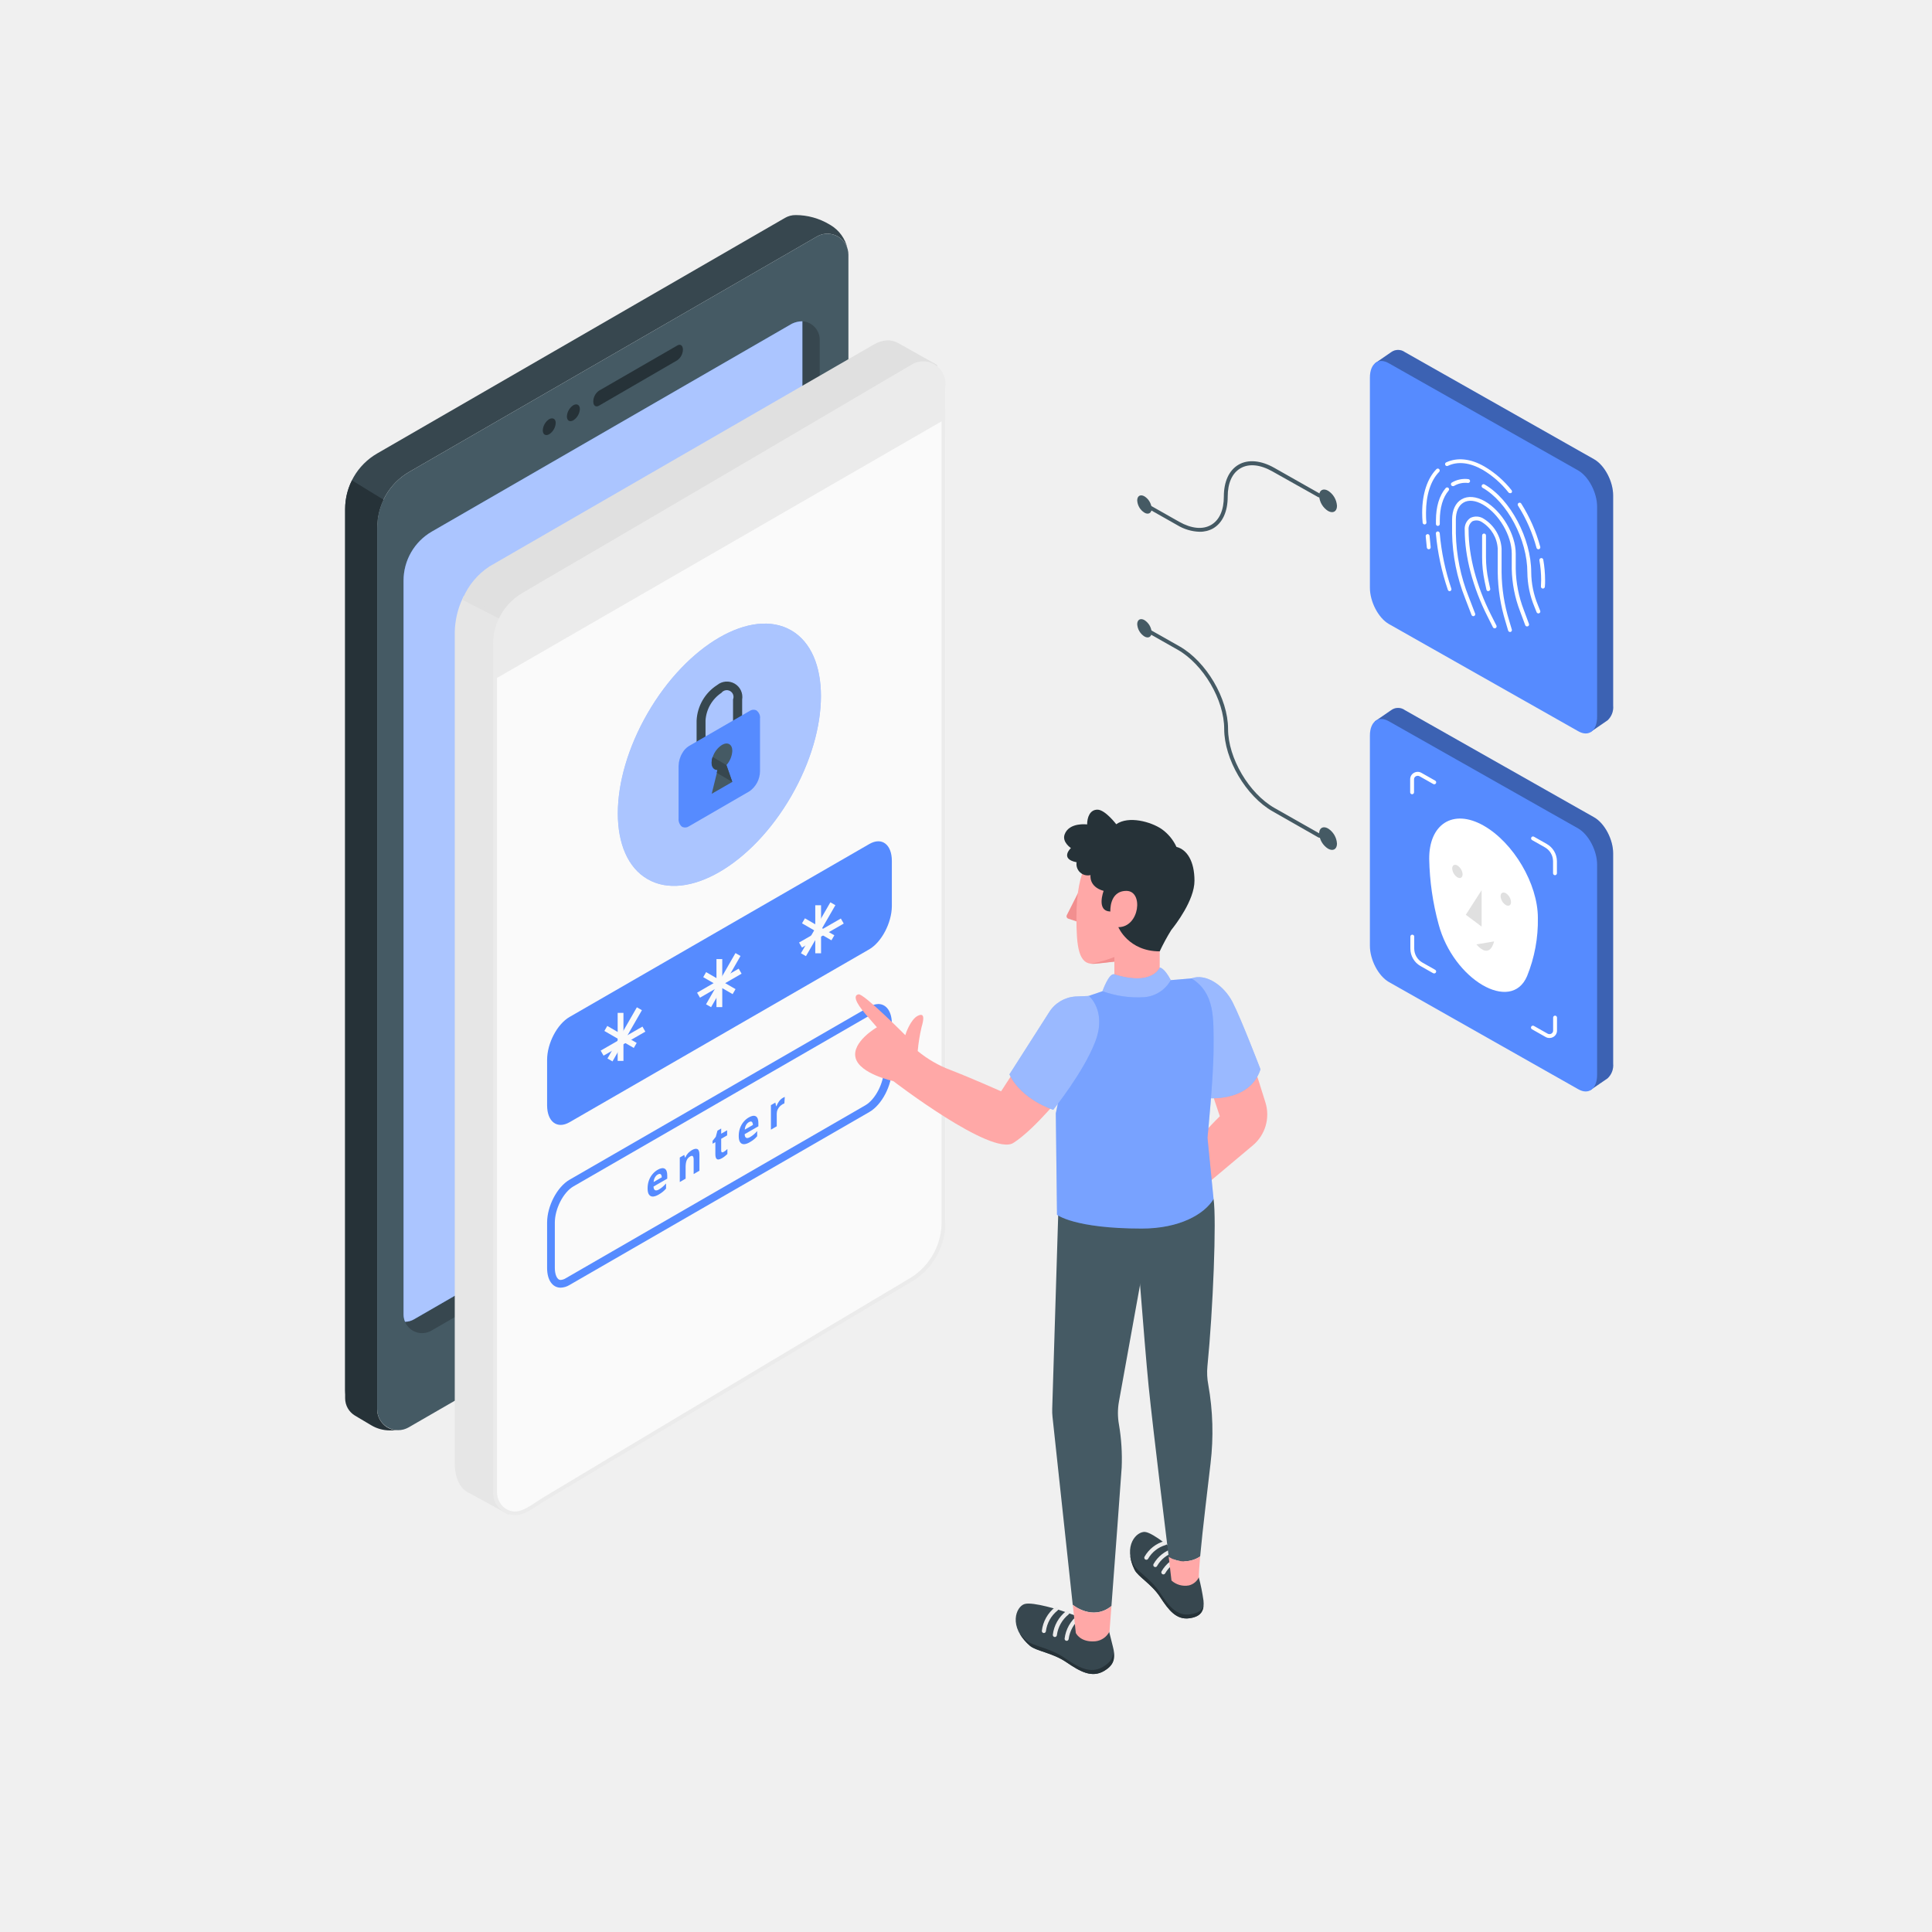
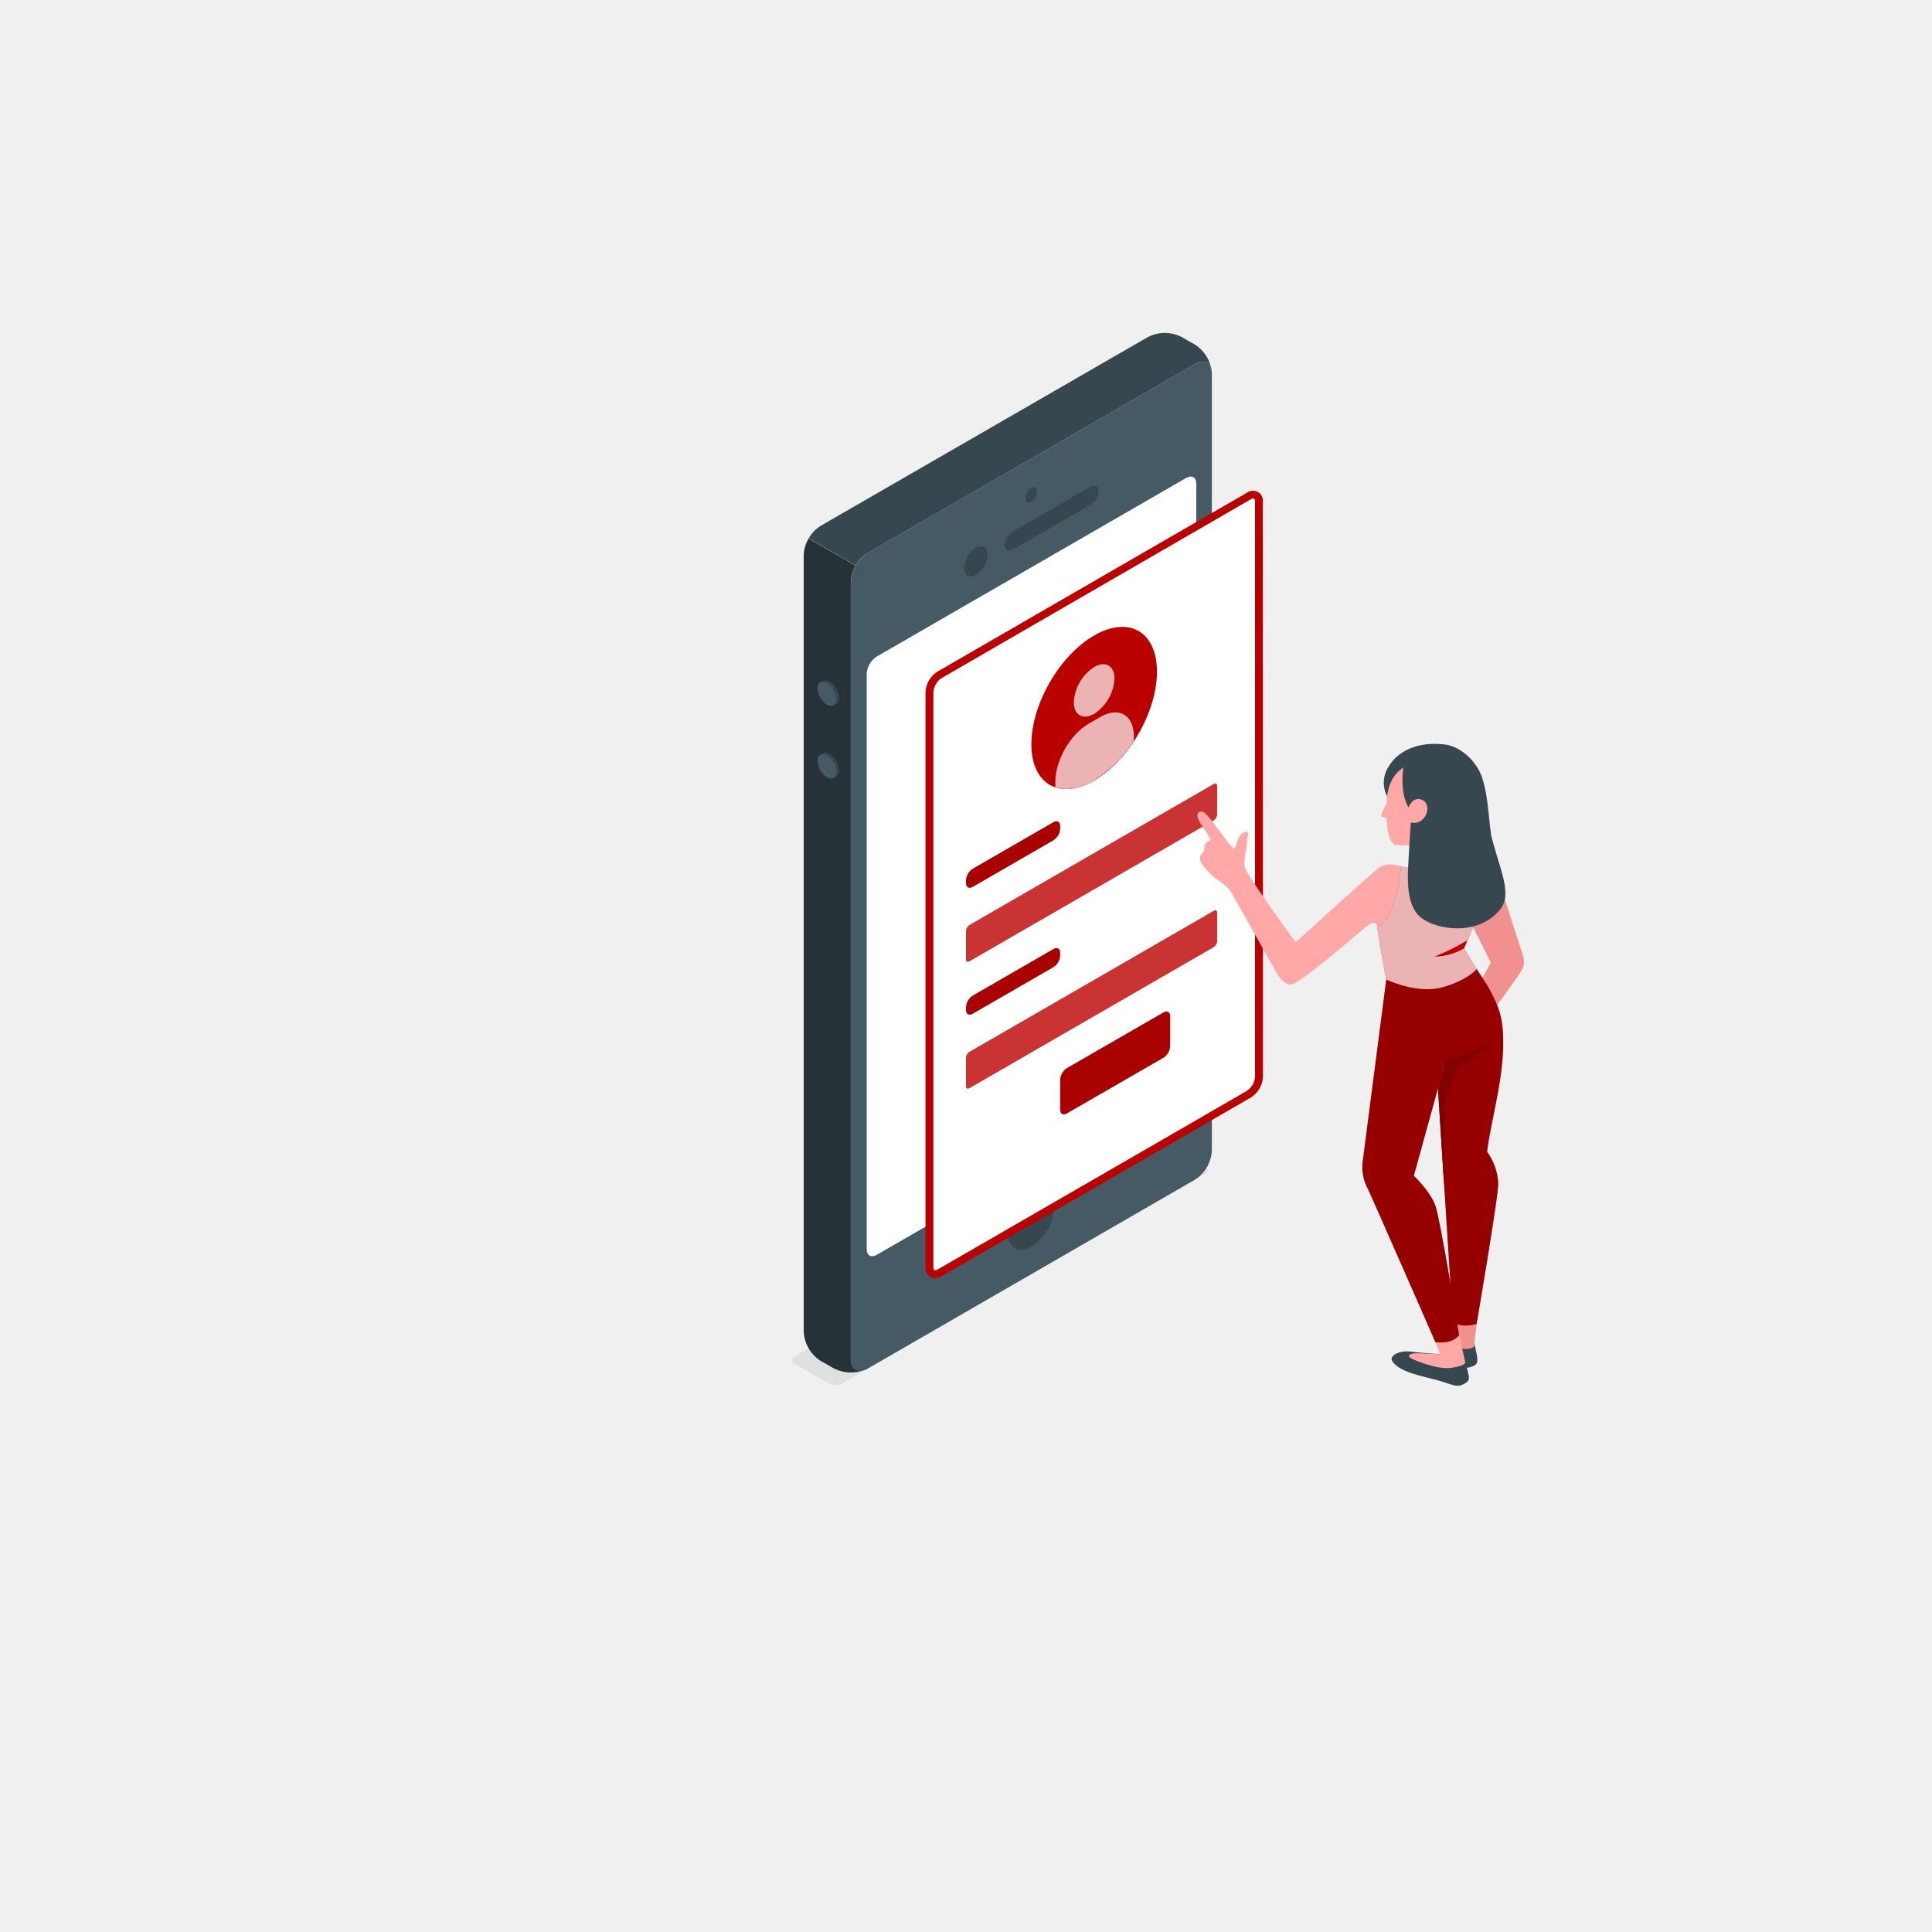
<svg xmlns="http://www.w3.org/2000/svg" viewBox="0 0 500 500">
-   <g id="freepik--Device--inject-217">
-     <path d="M97.61,136.5a16.61,16.61,0,0,1,8.29-14.37L211.42,61.21a5.44,5.44,0,0,1,7.9,3.06,9.47,9.47,0,0,0-4.34-6l-.38-.22a17,17,0,0,0-8.68-2.39h0a5.4,5.4,0,0,0-2.78.74L97.62,117.35a16.58,16.58,0,0,0-8.3,14.37V359.91a5.44,5.44,0,0,0,8.15,4.71l.14-.08Z" style="fill:#37474f" />
-     <path d="M211.28,308.48,105.76,369.4a5.43,5.43,0,0,1-8.15-4.7V136.5a16.61,16.61,0,0,1,8.29-14.37L211.42,61.21a5.44,5.44,0,0,1,8.15,4.71V294.11A16.59,16.59,0,0,1,211.28,308.48Z" style="fill:#455a64" />
-     <path d="M97.61,364.7V136.5a16.57,16.57,0,0,1,1.64-7.18l-8.16-5a16.61,16.61,0,0,0-1.77,7.45v230.1a5.23,5.23,0,0,0,2.55,4.49l4.21,2.5a9.4,9.4,0,0,0,4.82,1.33H103A5.44,5.44,0,0,1,97.61,364.7Z" style="fill:#263238" />
-     <path d="M207.65,83.15V275a14.67,14.67,0,0,1-7.33,12.69l-93.18,53.79a4.74,4.74,0,0,1-2.31.64,4.8,4.8,0,0,0,6.81,2.25l93.18-53.8a14.65,14.65,0,0,0,7.32-12.69V87.93A4.78,4.78,0,0,0,207.65,83.15Z" style="fill:#37474f" />
-     <path d="M104.83,342.07a4.74,4.74,0,0,0,2.31-.64l93.18-53.79A14.67,14.67,0,0,0,207.65,275V83.15a6.33,6.33,0,0,0-2.7.63l-93.18,53.79a14.65,14.65,0,0,0-7.33,12.69v189.9a4.87,4.87,0,0,0,.4,1.94Z" style="fill:#568BFF" />
-     <g style="opacity:0.5">
-       <path d="M104.83,342.07a4.74,4.74,0,0,0,2.31-.64l93.18-53.79A14.67,14.67,0,0,0,207.65,275V83.15a6.33,6.33,0,0,0-2.7.63l-93.18,53.79a14.65,14.65,0,0,0-7.33,12.69v189.9a4.87,4.87,0,0,0,.4,1.94Z" style="fill:#fff" />
-     </g>
-     <path d="M143.82,109.46a3.73,3.73,0,0,1-1.67,2.91c-.93.53-1.68.1-1.68-1a3.72,3.72,0,0,1,1.68-2.91C143.07,108,143.82,108.39,143.82,109.46Z" style="fill:#263238" />
-     <path d="M150.07,105.86a3.74,3.74,0,0,1-1.68,2.91c-.93.53-1.68.1-1.68-1a3.72,3.72,0,0,1,1.68-2.91C149.31,104.36,150.07,104.79,150.07,105.86Z" style="fill:#263238" />
-     <path d="M175.26,93.25,155,105c-.81.46-1.46,0-1.46-1.1h0a3.48,3.48,0,0,1,1.46-2.78l20.29-11.71c.8-.47,1.45,0,1.45,1.09h0A3.49,3.49,0,0,1,175.26,93.25Z" style="fill:#263238" />
-     <path d="M171.83,315.68h0c1.21,0,2,1.29,2,3.28,0,3.12-1.95,6.89-4.27,8.23l-9.71,5.61a3,3,0,0,1-1.44.45c-1.21,0-2-1.29-2-3.28,0-3.13,2-6.9,4.27-8.23l9.71-5.61a3,3,0,0,1,1.45-.45m0-.83a3.68,3.68,0,0,0-1.86.57l-9.71,5.6c-2.59,1.49-4.69,5.5-4.69,9,0,2.57,1.17,4.11,2.83,4.11a3.68,3.68,0,0,0,1.86-.57l9.71-5.6c2.58-1.49,4.68-5.5,4.68-9,0-2.57-1.16-4.11-2.82-4.11Z" style="fill:#263238" />
+   <g id="freepik--Device--inject-15">
+     <path d="M217.88,358.05l94-54.28a1.06,1.06,0,0,0,0-2l-8.69-5a3.86,3.86,0,0,0-3.47,0L205.69,351a1.06,1.06,0,0,0,0,2l8.72,5A3.86,3.86,0,0,0,217.88,358.05Z" style="fill:#e0e0e0" />
+     <path d="M309.3,94.2l-84.76,48.94a9.58,9.58,0,0,0-4.33,7.5V351.71c0,2.76,1.94,3.88,4.33,2.5l84.76-48.94a9.55,9.55,0,0,0,4.33-7.5V96.7C313.63,93.94,311.7,92.82,309.3,94.2Z" style="fill:#455a64" />
+     <path d="M224.54,143.14,309.3,94.2c2.14-1.24,3.91-.47,4.27,1.68a9.68,9.68,0,0,0-4.27-6.68l-3.52-2a9.57,9.57,0,0,0-8.66,0L212.35,136.1a8.91,8.91,0,0,0-3.06,3.23l12.19,7A8.75,8.75,0,0,1,224.54,143.14Z" style="fill:#37474f" />
+     <path d="M208,344.67a9.58,9.58,0,0,0,4.33,7.5l3.53,2a9.7,9.7,0,0,0,7.92.34c-2,.78-3.59-.37-3.59-2.84V150.64a8.8,8.8,0,0,1,1.27-4.27l-12.19-7A8.91,8.91,0,0,0,208,143.6Z" style="fill:#263238" />
+     <path d="M226.87,169.93,307,123.68c1.44-.82,2.6-.15,2.6,1.5V274a5.73,5.73,0,0,1-2.6,4.5l-80.1,46.25c-1.44.83-2.6.16-2.6-1.5V174.43A5.74,5.74,0,0,1,226.87,169.93Z" style="fill:#fff" />
+     <path d="M266.92,126.29a3.38,3.38,0,0,0-1.52,2.64c0,1,.68,1.37,1.52.88a3.35,3.35,0,0,0,1.52-2.64C268.44,126.2,267.76,125.81,266.92,126.29Z" style="fill:#37474f" />
+     <path d="M266.92,308.74a13.3,13.3,0,0,0-6,10.42c0,3.83,2.69,5.39,6,3.47a13.31,13.31,0,0,0,6-10.42C272.94,308.38,270.24,306.82,266.92,308.74Z" style="fill:#37474f" />
+     <path d="M252.53,141.77a6.73,6.73,0,0,0-3,5.28c0,1.94,1.36,2.73,3,1.76a6.73,6.73,0,0,0,3.05-5.28C255.58,141.59,254.22,140.8,252.53,141.77Z" style="fill:#37474f" />
+     <path d="M260,141.11c0,1.3,1,1.79,2.17,1.1l20-11.57a4.64,4.64,0,0,0,2.17-3.6c0-1.29-1-1.78-2.17-1.09l-20,11.57A4.64,4.64,0,0,0,260,141.11Z" style="fill:#37474f" />
+     <path d="M214.76,176.37a5.39,5.39,0,0,1,2.44,4.22c0,1.56-1.09,2.19-2.44,1.41a5.4,5.4,0,0,1-2.43-4.22C212.33,176.23,213.42,175.6,214.76,176.37Z" style="fill:#37474f" />
+     <path d="M214.76,195.15a5.39,5.39,0,0,1,2.44,4.22c0,1.55-1.09,2.18-2.44,1.41a5.4,5.4,0,0,1-2.43-4.22C212.33,195,213.42,194.37,214.76,195.15Z" style="fill:#37474f" />
+     <path d="M214,176.75a5.39,5.39,0,0,1,2.44,4.22c0,1.55-1.09,2.18-2.44,1.41a5.39,5.39,0,0,1-2.44-4.22C211.57,176.6,212.66,176,214,176.75Z" style="fill:#455a64" />
+     <path d="M214,195.52a5.39,5.39,0,0,1,2.44,4.23c0,1.55-1.09,2.18-2.44,1.4a5.36,5.36,0,0,1-2.44-4.22C211.57,195.38,212.66,194.75,214,195.52Z" style="fill:#455a64" />
+     <path d="M325.82,129.89c0-1.66-1.16-2.33-2.6-1.5l-9.59,5.53-70.51,40.72a5.73,5.73,0,0,0-2.6,4.5V327.92c0,1.66,1.16,2.33,2.6,1.5l70.54-40.73,9.56-5.52a5.73,5.73,0,0,0,2.6-4.5Z" style="fill:#fff" />
+     <path d="M326.82,129.89a2.57,2.57,0,0,0-4.1-2.37l-9.15,5.29h0l-70.95,41a6.66,6.66,0,0,0-3.1,5.37V327.92a2.77,2.77,0,0,0,1.26,2.55,2.29,2.29,0,0,0,1.18.31,3.42,3.42,0,0,0,1.66-.49l71-41h0l9.13-5.27a6.75,6.75,0,0,0,3.1-5.37ZM313.59,287.58l0,0-.82.48h0l-70.11,40.48a1,1,0,0,1-.84.18c-.13-.08-.26-.36-.26-.82V179.14a4.81,4.81,0,0,1,2.1-3.64L313.7,135h0l10-5.79a1,1,0,0,1,.84-.18c.13.08.26.36.26.82V278.67a4.81,4.81,0,0,1-2.1,3.64l-9.13,5.27Z" style="fill:#BB0000" />
+     <path d="M283.17,164.46c9-5.18,16.25-1,16.25,9.39s-7.28,23-16.25,28.14-16.25,1-16.25-9.38S274.2,169.65,283.17,164.46Z" style="fill:#BB0000" />
+     <path d="M283.17,172.62c2.91-1.68,5.27-.32,5.27,3a11.65,11.65,0,0,1-5.27,9.13c-2.91,1.68-5.27.32-5.27-3A11.65,11.65,0,0,1,283.17,172.62Z" style="fill:#BB0000" />
+     <path d="M293.44,190.54c0-5.52-3.87-7.76-8.66-5l-3,1.73c-4.78,2.76-8.66,9.48-8.66,15v1.49c2.77.91,6.25.42,10-1.77a32,32,0,0,0,10.27-10.17Z" style="fill:#BB0000" />
+     <path d="M283.17,172.62c2.91-1.68,5.27-.32,5.27,3a11.65,11.65,0,0,1-5.27,9.13c-2.91,1.68-5.27.32-5.27-3A11.65,11.65,0,0,1,283.17,172.62Z" style="fill:#fff;opacity:0.7" />
+     <path d="M293.44,190.54c0-5.52-3.87-7.76-8.66-5l-3,1.73c-4.78,2.76-8.66,9.48-8.66,15v1.49c2.77.91,6.25.42,10-1.77a32,32,0,0,0,10.27-10.17Z" style="fill:#fff;opacity:0.7" />
+     <path d="M251.73,224.84l20.91-12.07c1-.55,1.73-.11,1.73,1v.69a3.82,3.82,0,0,1-1.73,3l-20.91,12.07c-.95.55-1.73.1-1.73-1v-.69A3.83,3.83,0,0,1,251.73,224.84Z" style="fill:#BB0000" />
+     <path d="M251.73,224.84l20.91-12.07c1-.55,1.73-.11,1.73,1v.69a3.82,3.82,0,0,1-1.73,3l-20.91,12.07c-.95.55-1.73.1-1.73-1v-.69A3.83,3.83,0,0,1,251.73,224.84Z" style="opacity:0.1" />
+     <path d="M250.87,239.41l63.26-36.52c.47-.28.86-.06.86.5v7.38a1.94,1.94,0,0,1-.86,1.5l-63.26,36.52c-.48.28-.87.05-.87-.5v-7.38A1.92,1.92,0,0,1,250.87,239.41Z" style="fill:#BB0000" />
+     <path d="M250.87,239.41l63.26-36.52c.47-.28.86-.06.86.5v7.38a1.94,1.94,0,0,1-.86,1.5l-63.26,36.52c-.48.28-.87.05-.87-.5v-7.38A1.92,1.92,0,0,1,250.87,239.41Z" style="fill:#fff;opacity:0.2" />
+     <path d="M251.73,257.67l20.91-12.07c1-.55,1.73-.1,1.73,1v.69a3.81,3.81,0,0,1-1.73,3l-20.91,12.07c-.95.56-1.73.11-1.73-1v-.69A3.85,3.85,0,0,1,251.73,257.67Z" style="fill:#BB0000" />
+     <path d="M251.73,257.67l20.91-12.07c1-.55,1.73-.1,1.73,1v.69a3.81,3.81,0,0,1-1.73,3l-20.91,12.07c-.95.56-1.73.11-1.73-1v-.69A3.85,3.85,0,0,1,251.73,257.67Z" style="opacity:0.1" />
+     <path d="M250.87,272.24l63.26-36.52c.47-.28.86-.05.86.5v7.38a1.94,1.94,0,0,1-.86,1.5l-63.26,36.52c-.48.28-.87.06-.87-.5v-7.38A1.92,1.92,0,0,1,250.87,272.24Z" style="fill:#BB0000" />
+     <path d="M250.87,272.24l63.26-36.52c.47-.28.86-.05.86.5v7.38a1.94,1.94,0,0,1-.86,1.5l-63.26,36.52c-.48.28-.87.06-.87-.5v-7.38A1.92,1.92,0,0,1,250.87,272.24Z" style="fill:#fff;opacity:0.2" />
+     <path d="M276.1,276.43l25-14.41c1-.56,1.74-.11,1.74,1v7.72a3.82,3.82,0,0,1-1.74,3l-25,14.42c-1,.55-1.73.1-1.73-1v-7.73A3.86,3.86,0,0,1,276.1,276.43Z" style="fill:#BB0000" />
+     <path d="M276.1,276.43l25-14.41c1-.56,1.74-.11,1.74,1v7.72a3.82,3.82,0,0,1-1.74,3l-25,14.42c-1,.55-1.73.1-1.73-1v-7.73A3.86,3.86,0,0,1,276.1,276.43Z" style="opacity:0.1" />
  </g>
-   <g id="freepik--Screen--inject-217">
-     <path d="M118.19,163.71v215c0,3.9,1.43,6.51,3.61,7.37l.06,0h0l9.3,5.09-.06-8.26-1-222.93-9.81-5A21.16,21.16,0,0,0,118.19,163.71Z" style="fill:#e6e6e6" />
-     <path d="M131.67,392l-10.06-5.51c-2.49-1-3.92-3.93-3.92-7.83v-215a21.64,21.64,0,0,1,2.13-9l.22-.47,10.54,5.39v.3l1,222.93Zm-9.55-6.37,8.54,4.68,0-7.42-1-222.63-9.07-4.64a20.5,20.5,0,0,0-1.82,8.06v215c0,3.52,1.23,6.1,3.3,6.91l.12.06Z" style="fill:#e6e6e6" />
-     <path d="M120.27,155l9.81,5,105-61.09,7-4.08-9.69-5.46-.27-.16h0c-1.55-.93-3.57-.87-5.8.42L126.94,147A17.87,17.87,0,0,0,120.27,155Z" style="fill:#e0e0e0" />
-     <path d="M130.08,160.49a.49.49,0,0,1-.23-.06l-9.81-5a.48.48,0,0,1-.22-.65,18.44,18.44,0,0,1,6.87-8.2l99.4-57.39c2.3-1.32,4.54-1.47,6.3-.41l.08,0,.2.12,9.68,5.45a.52.52,0,0,1,.25.44.48.48,0,0,1-.25.43l-112,65.17A.52.52,0,0,1,130.08,160.49Zm-9.15-5.75,9.14,4.68,111-64.59-9.21-5.2-.07-.06c-1.43-.82-3.28-.65-5.22.47l-99.4,57.39A17.21,17.21,0,0,0,120.93,154.74Z" style="fill:#e0e0e0" />
-     <path d="M127.81,169.11v214c0,3.37,1.08,5.79,2.79,6.93l.57.31c1.49.7,3.36.55,5.39-.63L184.61,362,236,331.1a18.66,18.66,0,0,0,8.76-15.47v-214c0-3.26-1-5.62-2.62-6.81a3.9,3.9,0,0,0-.89-.5A5.86,5.86,0,0,0,236,95l-99.4,58.36a15,15,0,0,0-6.48,6.62A21.26,21.26,0,0,0,127.81,169.11Z" style="fill:#fafafa" />
-     <path d="M236,331.1c-20.45,12.2-73.66,43.95-100,59.82a5.18,5.18,0,0,1-7.84-4.44V166.42a14.36,14.36,0,0,1,7.1-12.39L236.44,94.71a5.18,5.18,0,0,1,7.79,4.46V316.53A17,17,0,0,1,236,331.1Z" style="fill:#fafafa" />
-     <path d="M235.71,330.66Q211.62,345,187.55,359.42l-28.5,17.05-13,7.8-5.69,3.42c-1.75,1.05-3.61,2.55-5.55,3.22-3.21,1.12-6.1-1.45-6.18-4.62,0-.51,0-1,0-1.53V183c0-5.37,0-10.75,0-16.12a14.29,14.29,0,0,1,7.14-12.58c2.32-1.37,4.65-2.72,7-4.08L175.43,131l38.75-22.71c7.35-4.3,14.68-8.64,22-12.92,2.28-1.32,5.15-1.19,6.74,1.2a5.56,5.56,0,0,1,.76,3.16V315.69a17,17,0,0,1-8,15c-.55.34-.05,1.21.5.87a18,18,0,0,0,8.52-15.7V115.11c0-5.22.05-10.45,0-15.68a5.77,5.77,0,0,0-8.88-5c-2.44,1.41-4.86,2.85-7.28,4.27L195,118.43l-39.1,22.92C149,145.4,142,149.42,135.13,153.5a15.24,15.24,0,0,0-7.51,13.31c0,1.8,0,3.6,0,5.4V385.44c0,.34,0,.69,0,1a5.74,5.74,0,0,0,7.45,5.41c1.89-.63,3.67-2.05,5.37-3.07l5.8-3.49,13-7.78q28.36-17,56.77-33.94l20.23-12.07C236.76,331.2,236.26,330.33,235.71,330.66Z" style="fill:#ebebeb" />
-     <path d="M135.22,154,236.44,94.71a5.18,5.18,0,0,1,7.79,4.46v9.55h0l-116.08,67v-9.32A14.36,14.36,0,0,1,135.22,154Z" style="fill:#ebebeb" />
-     <ellipse cx="186.17" cy="195.33" rx="37.17" ry="21.46" transform="translate(-76.07 258.89) rotate(-60)" style="fill:#568BFF" />
-     <ellipse cx="186.17" cy="195.33" rx="37.17" ry="21.46" transform="translate(-76.07 258.89) rotate(-60)" style="fill:#fff;opacity:0.5" />
-     <path d="M181.46,195.44a1.18,1.18,0,0,1-1.18-1.18v-7.77a11.57,11.57,0,0,1,5.3-9.19,4,4,0,0,1,6.49,3.74v7.78a1.18,1.18,0,0,1-2.36,0V181a1.74,1.74,0,0,0-3-1.7,9.31,9.31,0,0,0-4.12,7.15v7.77A1.18,1.18,0,0,1,181.46,195.44Z" style="fill:#37474f" />
-     <path d="M195.7,183.81A1.77,1.77,0,0,0,194,184l-15.72,9.08a4.89,4.89,0,0,0-1.66,1.74,6.74,6.74,0,0,0-1,3.39v13.61a2.53,2.53,0,0,0,.78,2.07,1.12,1.12,0,0,0,.28.16h0a1.77,1.77,0,0,0,1.62-.2L194,204.76a6.42,6.42,0,0,0,2.69-5.13V186A2.28,2.28,0,0,0,195.7,183.81Z" style="fill:#568BFF" />
-     <path d="M188,198l1.52,4.36-5.33,3.07,1.33-5.38.19-.76c-.9,0-1.52-.67-1.52-1.89a4.77,4.77,0,0,1,.25-1.46,5.92,5.92,0,0,1,2.41-3.16c1.47-.85,2.67-.16,2.67,1.54A6,6,0,0,1,188,198Z" style="fill:#455a64" />
-     <path d="M185.48,200l.19-.76c-.9,0-1.52-.67-1.52-1.89a4.77,4.77,0,0,1,.25-1.46L188,198l1.52,4.36Z" style="fill:#37474f" />
-     <path d="M225,245.66,147.4,290.43c-3.21,1.85-5.81-.12-5.81-4.39V274.29c0-4.28,2.6-9.25,5.81-11.1L225,218.42c3.21-1.85,5.81.11,5.81,4.39v11.75C230.76,238.84,228.16,243.8,225,245.66Z" style="fill:#568BFF" />
-     <rect x="159.85" y="262.13" width="1.5" height="12.43" style="fill:#fafafa" />
-     <rect x="154.39" y="267.6" width="12.43" height="1.5" transform="matrix(0.87, -0.5, 0.5, 0.87, -112.67, 116.28)" style="fill:#fafafa" />
-     <rect x="159.85" y="263.95" width="1.5" height="8.79" transform="translate(-152.1 273.27) rotate(-60)" style="fill:#fafafa" />
-     <rect x="152.99" y="267.6" width="15.23" height="1.5" transform="matrix(0.5, -0.87, 0.87, 0.5, -152.1, 273.24)" style="fill:#fafafa" />
-     <rect x="185.42" y="248.21" width="1.5" height="12.43" style="fill:#fafafa" />
-     <rect x="179.96" y="253.67" width="12.43" height="1.5" transform="translate(-102.28 127.2) rotate(-30)" style="fill:#fafafa" />
-     <rect x="185.42" y="250.03" width="1.5" height="8.79" transform="translate(-127.25 288.45) rotate(-60)" style="fill:#fafafa" />
-     <rect x="178.56" y="253.67" width="15.23" height="1.5" transform="matrix(0.5, -0.87, 0.87, 0.5, -127.25, 288.42)" style="fill:#fafafa" />
-     <rect x="210.99" y="234.28" width="1.5" height="12.43" style="fill:#fafafa" />
-     <rect x="205.53" y="239.75" width="12.43" height="1.5" transform="matrix(0.87, -0.5, 0.5, 0.87, -91.89, 138.11)" style="fill:#fafafa" />
-     <rect x="210.99" y="236.1" width="1.5" height="8.79" transform="translate(-102.4 303.63) rotate(-60)" style="fill:#fafafa" />
-     <rect x="204.13" y="239.75" width="15.23" height="1.5" transform="translate(-102.41 303.61) rotate(-60)" style="fill:#fafafa" />
-     <path d="M227.25,261.84c1,0,1.51,1.55,1.51,3.09v11.75c0,3.57-2.21,7.86-4.81,9.37L146.4,330.82a2.78,2.78,0,0,1-1.31.43c-1,0-1.5-1.55-1.5-3.09V316.41c0-3.57,2.2-7.86,4.81-9.37L226,262.27a2.75,2.75,0,0,1,1.3-.43m0-2a4.7,4.7,0,0,0-2.3.7L147.4,305.31c-3.21,1.85-5.81,6.82-5.81,11.1v11.75c0,3.18,1.44,5.09,3.5,5.09a4.7,4.7,0,0,0,2.31-.7L225,287.78c3.21-1.85,5.81-6.82,5.81-11.1V264.93c0-3.18-1.45-5.09-3.51-5.09Z" style="fill:#568BFF" />
-     <text transform="matrix(0.87, -0.5, 0, 1, 167.15, 310.95)" style="font-size:11.609px;fill:#568BFF;font-family:Montserrat-ExtraBold, Montserrat;font-weight:800;letter-spacing:0.2em">en<tspan x="19.58" y="0" style="letter-spacing:0.199em">t</tspan>
-       <tspan x="27.11" y="0" style="letter-spacing:0.2em">er</tspan>
-     </text>
-   </g>
-   <g id="freepik--Fingerprint--inject-217">
-     <path d="M341.39,128.31a5,5,0,0,0,2.31,3.93c1.28.72,2.31.13,2.31-1.31A5,5,0,0,0,343.7,127C342.43,126.28,341.39,126.86,341.39,128.31Z" style="fill:#455a64" />
-     <path d="M310.42,137.62a11.79,11.79,0,0,1-5.75-1.72l-7.33-4.15a.5.5,0,1,1,.49-.87l7.33,4.15c3.17,1.79,6.1,2.08,8.27.82s3.3-3.85,3.3-7.36c0-3.87,1.35-6.79,3.79-8.22s5.79-1.16,9.27.81l11.85,6.71a.51.51,0,0,1,.19.68.5.5,0,0,1-.68.19L329.3,122c-3.16-1.79-6.1-2.08-8.27-.81s-3.3,3.85-3.3,7.35c0,3.88-1.35,6.8-3.79,8.22A6.92,6.92,0,0,1,310.42,137.62Z" style="fill:#455a64" />
-     <path d="M294.31,129.51a4,4,0,0,0,1.87,3.17c1,.59,1.87.11,1.87-1.06a4,4,0,0,0-1.87-3.17C295.15,127.86,294.31,128.34,294.31,129.51Z" style="fill:#455a64" />
-     <path d="M412.59,118.88l-49-27.74a3,3,0,0,0-3.55,0l-4.24,2.92,2.89,3.57v51.63c0,3.61,2.2,7.8,4.9,9.37l47.77,27,.22,3.84,4.46-3.06a4.59,4.59,0,0,0,1.44-3.79V128.25C417.5,124.64,415.3,120.45,412.59,118.88Z" style="fill:#568BFF" />
-     <path d="M412.59,118.88l-49-27.74a3,3,0,0,0-3.55,0l-4.24,2.92,2.89,3.57v51.63c0,3.61,2.2,7.8,4.9,9.37l47.77,27,.22,3.84,4.46-3.06a4.59,4.59,0,0,0,1.44-3.79V128.25C417.5,124.64,415.3,120.45,412.59,118.88Z" style="opacity:0.3" />
-     <path d="M408.43,189.23l-49-27.74c-2.71-1.56-4.9-5.76-4.9-9.37V97.72c0-3.62,2.19-5.28,4.9-3.71l49,27.74c2.71,1.56,4.9,5.76,4.9,9.37v54.41C413.33,189.14,411.14,190.8,408.43,189.23Z" style="fill:#568BFF" />
-     <path d="M398.14,142.15a.5.5,0,0,1-.49-.37,40.15,40.15,0,0,0-4.79-10.92.5.5,0,0,1,.15-.69.49.49,0,0,1,.69.16,41.11,41.11,0,0,1,4.92,11.19.52.52,0,0,1-.35.62Z" style="fill:#fff" />
-     <path d="M399.26,152.32h0a.51.51,0,0,1-.47-.54c0-.53.06-1.09.06-1.66a30.17,30.17,0,0,0-.45-5.1.5.5,0,1,1,1-.17,31.16,31.16,0,0,1,.47,5.27c0,.59,0,1.17-.06,1.73A.51.51,0,0,1,399.26,152.32Z" style="fill:#fff" />
-     <path d="M368.67,135.72a.49.49,0,0,1-.49-.45c-.08-.87-.12-1.74-.12-2.58,0-4.85,1.31-8.85,3.69-11.28a.49.49,0,0,1,.7,0,.5.5,0,0,1,0,.71c-2.19,2.24-3.4,6-3.4,10.58,0,.81,0,1.65.11,2.49a.49.49,0,0,1-.45.54Z" style="fill:#fff" />
-     <path d="M390.79,127.63a.5.5,0,0,1-.39-.18,24.18,24.18,0,0,0-6.71-5.88c-3.32-1.88-6.44-2.24-9-1a.5.5,0,0,1-.66-.24.5.5,0,0,1,.24-.67c2.88-1.33,6.31-1,9.93,1.09a25.39,25.39,0,0,1,7,6.12.5.5,0,0,1-.07.7A.5.5,0,0,1,390.79,127.63Z" style="fill:#fff" />
-     <path d="M372.12,136.11a.5.5,0,0,1-.5-.48c0-.31,0-.62,0-.93,0-3.55.87-6.45,2.52-8.38a.49.49,0,0,1,.7-.06.51.51,0,0,1,.06.71c-1.49,1.75-2.28,4.42-2.28,7.73,0,.29,0,.59,0,.88a.5.5,0,0,1-.48.52Z" style="fill:#fff" />
-     <path d="M376,125.81a.5.5,0,0,1-.26-.93A6.66,6.66,0,0,1,380,124a.5.5,0,0,1,.45.54.51.51,0,0,1-.55.45,5.7,5.7,0,0,0-3.62.78A.56.56,0,0,1,376,125.81Z" style="fill:#fff" />
-     <path d="M398.14,158.75a.51.51,0,0,1-.47-.31l-.58-1.45a23.76,23.76,0,0,1-1.81-8.84c0-8.48-5.2-18.29-11.59-21.91a.49.49,0,0,1-.18-.68.49.49,0,0,1,.68-.19c6.66,3.78,12.09,14,12.09,22.74a22.59,22.59,0,0,0,1.74,8.5l.58,1.45a.49.49,0,0,1-.27.65A.46.46,0,0,1,398.14,158.75Z" style="fill:#fff" />
-     <path d="M375.18,153a.5.5,0,0,1-.47-.33,62.6,62.6,0,0,1-3.11-14.6.5.5,0,0,1,.47-.54.52.52,0,0,1,.53.47,61.54,61.54,0,0,0,3,14.33.49.49,0,0,1-.3.64A.47.47,0,0,1,375.18,153Z" style="fill:#fff" />
-     <path d="M395.2,162.12a.49.49,0,0,1-.47-.32l-1.34-3.6a32.36,32.36,0,0,1-2.15-11v-3.93c0-4.67-3.35-10.36-7.47-12.69-1.92-1.09-3.7-1.28-5-.52s-2,2.33-2,4.46V138a46.87,46.87,0,0,0,3.34,16.49l1.65,4.3a.5.5,0,0,1-.29.65.5.5,0,0,1-.64-.29l-1.65-4.3A48,48,0,0,1,375.8,138v-3.47c0-2.5.87-4.39,2.47-5.32s3.75-.76,6,.51c4.39,2.49,8,8.57,8,13.56v3.93a31.2,31.2,0,0,0,2.09,10.65l1.33,3.59a.49.49,0,0,1-.29.64Z" style="fill:#fff" />
-     <path d="M390.79,163.55a.5.5,0,0,1-.48-.35l-.7-2.36a45.27,45.27,0,0,1-2-12.78V142a8.66,8.66,0,0,0-4-6.82,2.56,2.56,0,0,0-2.54-.28,2.46,2.46,0,0,0-1,2.26c0,6.76,2.06,14.55,5.79,21.94l1.41,2.79a.5.5,0,0,1-.9.45l-1.4-2.79c-3.81-7.53-5.9-15.48-5.9-22.39a3.4,3.4,0,0,1,1.48-3.13,3.51,3.51,0,0,1,3.53.28,9.78,9.78,0,0,1,4.53,7.69v6.08a44.07,44.07,0,0,0,1.95,12.5l.7,2.35a.49.49,0,0,1-.34.62A.34.34,0,0,1,390.79,163.55Z" style="fill:#fff" />
-     <path d="M385.18,153a.51.51,0,0,1-.49-.39l-.46-2.14a29.91,29.91,0,0,1-.66-6.26v-5.63a.5.5,0,1,1,1,0v5.63a29.25,29.25,0,0,0,.64,6l.46,2.14a.49.49,0,0,1-.38.59Z" style="fill:#fff" />
-     <path d="M369.76,142.15a.51.51,0,0,1-.5-.45l-.29-2.92a.51.51,0,0,1,.45-.55.49.49,0,0,1,.55.45l.29,2.92a.5.5,0,0,1-.45.55Z" style="fill:#fff" />
-   </g>
-   <g id="freepik--face-recognition--inject-217">
-     <path d="M412.59,211.54l-49-27.75a3,3,0,0,0-3.55,0l-4.24,2.92,2.89,3.57v51.63c0,3.61,2.2,7.8,4.9,9.37l47.77,27,.22,3.84,4.46-3.05a4.61,4.61,0,0,0,1.44-3.8v-54.4C417.5,217.29,415.3,213.1,412.59,211.54Z" style="fill:#568BFF" />
-     <path d="M412.59,211.54l-49-27.75a3,3,0,0,0-3.55,0l-4.24,2.92,2.89,3.57v51.63c0,3.61,2.2,7.8,4.9,9.37l47.77,27,.22,3.84,4.46-3.05a4.61,4.61,0,0,0,1.44-3.8v-54.4C417.5,217.29,415.3,213.1,412.59,211.54Z" style="opacity:0.3" />
-     <path d="M408.43,281.88l-49-27.74c-2.71-1.56-4.9-5.75-4.9-9.37v-54.4c0-3.61,2.19-5.27,4.9-3.71l49,27.74c2.71,1.57,4.9,5.76,4.9,9.37v54.41C413.33,281.79,411.14,283.45,408.43,281.88Z" style="fill:#568BFF" />
-     <path d="M365.45,205.55a.5.5,0,0,1-.5-.5v-3.37a1.88,1.88,0,0,1,.95-1.65,1.94,1.94,0,0,1,2,0l3.53,2a.5.5,0,0,1-.49.88l-3.54-2a1,1,0,0,0-1,0,.88.88,0,0,0-.45.78v3.37A.5.5,0,0,1,365.45,205.55Z" style="fill:#fff" />
-     <path d="M371.13,251.92a.53.53,0,0,1-.24-.06l-3.3-1.87A5.17,5.17,0,0,1,365,245.5v-3.11a.5.5,0,1,1,1,0v3.11a4.17,4.17,0,0,0,2.13,3.62l3.3,1.87a.5.5,0,0,1-.25.93Z" style="fill:#fff" />
-     <path d="M401,268.63a1.91,1.91,0,0,1-1-.26l-3.53-2a.5.5,0,0,1-.19-.68.51.51,0,0,1,.68-.19l3.54,2a1,1,0,0,0,1,0,.88.88,0,0,0,.45-.78v-3.37a.5.5,0,0,1,1,0v3.37a1.87,1.87,0,0,1-.95,1.64A1.93,1.93,0,0,1,401,268.63Z" style="fill:#fff" />
-     <path d="M402.43,226.5a.5.5,0,0,1-.5-.5v-3.11a4.15,4.15,0,0,0-2.13-3.61l-3.3-1.87a.51.51,0,0,1-.19-.69.49.49,0,0,1,.68-.18l3.3,1.87a5.17,5.17,0,0,1,2.64,4.48V226A.5.5,0,0,1,402.43,226.5Z" style="fill:#fff" />
-     <path d="M369.88,222.37a68.93,68.93,0,0,0,2.42,16.8c3.8,14.34,18.79,23.15,22.91,13.44A38.21,38.21,0,0,0,398,237.56c0-8.8-6.3-19.5-14.06-23.9C376,209.17,369.77,213.34,369.88,222.37Z" style="fill:#fff" />
-     <polygon points="383.44 230.38 383.44 239.8 379.35 236.74 383.44 230.38" style="fill:#e0e0e0" />
-     <path d="M375.83,224.75a2.94,2.94,0,0,0,1.34,2.3c.75.42,1.35.08,1.35-.77a2.9,2.9,0,0,0-1.35-2.29C376.43,223.57,375.83,223.91,375.83,224.75Z" style="fill:#e0e0e0" />
-     <path d="M388.35,231.93a2.93,2.93,0,0,0,1.35,2.29c.75.42,1.35.08,1.35-.76a2.92,2.92,0,0,0-1.35-2.3C389,230.74,388.35,231.08,388.35,231.93Z" style="fill:#e0e0e0" />
-     <path d="M382.09,244.41l4.57-.77S385.69,248.52,382.09,244.41Z" style="fill:#e0e0e0" />
-     <path d="M341.39,215.72a5,5,0,0,0,2.31,3.92c1.28.73,2.31.14,2.31-1.3a5,5,0,0,0-2.31-3.93C342.43,213.68,341.39,214.27,341.39,215.72Z" style="fill:#455a64" />
-     <path d="M341.48,216.81a.57.57,0,0,1-.25-.06L329.39,210c-6.93-3.92-12.57-13.51-12.57-21.36,0-7.54-5.41-16.73-12.06-20.5l-7.42-4.2a.5.5,0,0,1-.19-.68.49.49,0,0,1,.68-.19l7.42,4.2c6.93,3.93,12.57,13.51,12.57,21.37,0,7.53,5.41,16.72,12.06,20.49l11.85,6.72a.5.5,0,0,1,.19.68A.52.52,0,0,1,341.48,216.81Z" style="fill:#455a64" />
-     <path d="M294.31,161.54a4.06,4.06,0,0,0,1.87,3.18c1,.58,1.87.11,1.87-1.06a4.06,4.06,0,0,0-1.87-3.18C295.15,159.9,294.31,160.37,294.31,161.54Z" style="fill:#455a64" />
-   </g>
-   <g id="freepik--Character--inject-217">
-     <path d="M308.38,253.2s7.29-.49,11.42,9.64c2.57,6.3,5.7,16,7.7,22.5a10.44,10.44,0,0,1-3.26,11.08l-12.71,10.67L307,298.82a87.18,87.18,0,0,1,8.69-9.93L307,262.84Z" style="fill:#ffa8a7" />
-     <path d="M311.74,284.14s11.58,1.53,14.47-7.4c0,0-5-13.07-7.24-17.41s-6.92-7.5-10.59-6.13S311.74,284.14,311.74,284.14Z" style="fill:#568BFF" />
-     <path d="M311.74,284.14s11.58,1.53,14.47-7.4c0,0-5-13.07-7.24-17.41s-6.92-7.5-10.59-6.13S311.74,284.14,311.74,284.14Z" style="fill:#fff;opacity:0.4" />
-     <path d="M304,401.4s-5.5-4.71-7.64-4.93-5.84,3.44-2.71,9.79c.87,1.77,4.41,3.68,6.62,7.07s4.19,5.94,7.58,5.47,3.83-2.37,3.61-4.58a52.71,52.71,0,0,0-1.21-6Z" style="fill:#37474f" />
-     <path d="M308,417.79c-3.49.48-5.54-2.15-7.82-5.64s-5.92-5.47-6.82-7.29a13.66,13.66,0,0,1-.88-2.27,11.24,11.24,0,0,0,1.14,3.67c.87,1.77,4.41,3.68,6.62,7.07s4.19,5.94,7.58,5.47c2.6-.35,3.46-1.56,3.62-3.1C311,416.74,310.05,417.52,308,417.79Z" style="fill:#263238" />
-     <path d="M301.08,407.46a.45.45,0,0,1-.25-.07.53.53,0,0,1-.22-.72,8.62,8.62,0,0,1,5.17-4.06.54.54,0,0,1,.24,1.05,7.63,7.63,0,0,0-4.47,3.51A.54.54,0,0,1,301.08,407.46Z" style="fill:#ebebeb" />
-     <path d="M299,405.56a.57.57,0,0,1-.25-.06.53.53,0,0,1-.22-.72,8.58,8.58,0,0,1,5.18-4.06.53.53,0,1,1,.23,1,7.67,7.67,0,0,0-4.47,3.52A.52.52,0,0,1,299,405.56Z" style="fill:#ebebeb" />
-     <path d="M296.67,403.67a.57.57,0,0,1-.25-.06.54.54,0,0,1-.22-.73,8.61,8.61,0,0,1,5.18-4.05.53.53,0,0,1,.64.4.54.54,0,0,1-.41.64,7.67,7.67,0,0,0-4.47,3.52A.52.52,0,0,1,296.67,403.67Z" style="fill:#ebebeb" />
-     <path d="M274.73,416.85s-7.37-2.39-9.57-1.73-4.35,5.8,1.35,10.79c1.58,1.38,5.86,1.82,9.44,4.26s6.58,4.13,9.74,2.28,2.9-4,2.33-6.28c-.71-2.94-1.29-5.08-1.29-5.08Z" style="fill:#37474f" />
-     <path d="M285.45,431.38c-3.25,1.91-6.36.16-10-2.36s-8.1-3-9.73-4.39a14.37,14.37,0,0,1-1.81-1.89,12,12,0,0,0,2.64,3.17c1.58,1.38,5.86,1.82,9.44,4.26s6.58,4.13,9.74,2.28c2.41-1.41,2.77-3,2.3-4.55C288,429.11,287.32,430.28,285.45,431.38Z" style="fill:#263238" />
-     <path d="M273,423.66h-.05a.54.54,0,0,1-.48-.59,9.15,9.15,0,0,1,3.43-6.1.53.53,0,0,1,.74.12.54.54,0,0,1-.12.75,8.25,8.25,0,0,0-3,5.34A.53.53,0,0,1,273,423.66Z" style="fill:#ebebeb" />
-     <path d="M276,424.65H276a.54.54,0,0,1-.48-.58,9.21,9.21,0,0,1,3.43-6.11.54.54,0,0,1,.75.13.53.53,0,0,1-.13.74,8.2,8.2,0,0,0-3,5.34A.53.53,0,0,1,276,424.65Z" style="fill:#ebebeb" />
-     <path d="M270.16,422.63h-.05a.54.54,0,0,1-.48-.58,9.16,9.16,0,0,1,3.43-6.11.53.53,0,0,1,.62.87,8.2,8.2,0,0,0-3,5.34A.53.53,0,0,1,270.16,422.63Z" style="fill:#ebebeb" />
-     <path d="M310.6,402.8c.66-7.3,2.09-18.74,2.69-24.09a69.13,69.13,0,0,0-.58-20.31,16.79,16.79,0,0,1-.23-4.8c1.45-14.54,2.39-38.11,1.59-43.29l-20.41,4.32s2.5,33.07,3.6,44.07,5.2,44.2,5.2,44.2A7.41,7.41,0,0,0,310.6,402.8Z" style="fill:#455a64" />
-     <path d="M307.66,410.31a3.84,3.84,0,0,0,2.6-2.1c0-1.15.13-3.07.34-5.41a7.41,7.41,0,0,1-8.14.1l.72,6.14A5.28,5.28,0,0,0,307.66,410.31Z" style="fill:#ffa8a7" />
-     <path d="M287.64,415.64c.83-11.06,2.44-32.47,2.65-35.84a53.09,53.09,0,0,0-.7-11.11,16.75,16.75,0,0,1,0-6l9-49.78-24.67-.36-1.61,52.15a15,15,0,0,0,.08,2l5.23,48.61h0S282.72,419.6,287.64,415.64Z" style="fill:#455a64" />
-     <path d="M283.52,424.76a4.64,4.64,0,0,0,3.62-2.54l.5-6.58c-4.92,4-10-.31-10-.31h0l.78,7.28S279.56,425.13,283.52,424.76Z" style="fill:#ffa8a7" />
-     <path d="M285.32,256.52l-5.82,2-6.26,29.61.31,26.25s4.47,3.57,21.93,3.57c9.8,0,16.19-3.7,18.59-7.63l-1.57-15.86s1.57-15.63,1.57-23.36.35-14.06-5.69-17.89l-5.38.45Z" style="fill:#568BFF" />
-     <path d="M285.32,256.52l-5.82,2-6.26,29.61.31,26.25s4.47,3.57,21.93,3.57c9.8,0,16.19-3.7,18.59-7.63l-1.57-15.86s1.57-15.63,1.57-23.36.35-14.06-5.69-17.89l-5.38.45Z" style="fill:#fff;opacity:0.2" />
-     <path d="M279,231.07l-2.91,5.77a.65.65,0,0,0,.38.91l3.45,1.16Z" style="fill:#f28f8f" />
-     <path d="M283,221.4s-4.42,2.38-4.42,16c0,7.51.52,12.3,4.42,12s15.14-1.77,15.14-1.77V221.4Z" style="fill:#ffa8a7" />
-     <path d="M283,249.45c1.37-.11,3.65-.36,6-.64v-1.39a31.1,31.1,0,0,1-6.68,2A4.63,4.63,0,0,0,283,249.45Z" style="fill:#f28f8f" />
-     <polygon points="288.4 246.84 288.4 255.41 300.13 255.41 300.13 243.37 288.4 246.84" style="fill:#ffa8a7" />
-     <path d="M288.4,252.15s4.22,1.5,7.6.91,4.13-2.65,4.13-2.65,1.1-.09,2.87,3.24a8.63,8.63,0,0,1-6.85,4.42,26.73,26.73,0,0,1-10.83-1.55S287,251.72,288.4,252.15Z" style="fill:#568BFF" />
-     <path d="M288.4,252.15s4.22,1.5,7.6.91,4.13-2.65,4.13-2.65,1.1-.09,2.87,3.24a8.63,8.63,0,0,1-6.85,4.42,26.73,26.73,0,0,1-10.83-1.55S287,251.72,288.4,252.15Z" style="fill:#fff;opacity:0.4" />
-     <path d="M262.23,277.59l-3.15,4.84s-7.65-3.41-13-5.48a29.83,29.83,0,0,1-8.58-4.94,45.67,45.67,0,0,1,1-6.19c.62-2.1.83-3.85-1-2.92s-3.1,4.54-3.21,5c0,0-10.75-10.81-12.09-10.57s-1,1.86,1.86,5.19l2.89,3.34s-6.59,3.79-5.52,7.93,9.76,6,9.76,6,25.43,19.54,31.06,16,13.6-13.65,13.6-13.65Z" style="fill:#ffa8a7" />
-     <path d="M281.81,257.75s4.7,3.86,1.64,11.84-10.87,17.62-10.87,17.62-8.18-2.55-11.34-9.16l10.32-16.15a8.68,8.68,0,0,1,6.75-4C279.29,257.84,280.45,257.79,281.81,257.75Z" style="fill:#568BFF" />
-     <path d="M281.81,257.75s4.7,3.86,1.64,11.84-10.87,17.62-10.87,17.62-8.18-2.55-11.34-9.16l10.32-16.15a8.68,8.68,0,0,1,6.75-4C279.29,257.84,280.45,257.79,281.81,257.75Z" style="fill:#fff;opacity:0.4" />
-     <path d="M281.35,213.36s-4.64-.62-5.82,2.57c-.74,2,1.62,3.54,1.62,3.54s-3,2.81,1.47,3.68a2.94,2.94,0,0,0,3.61,3.32s-.52,3,3.39,4.09c0,0-2,5.26,1.74,5.33h3.47l-1.4,4.06s2.6,6.26,10.7,6.26a52.55,52.55,0,0,1,3-5.53c1-1.25,6-7.66,6-12.74s-1.95-8.09-4.66-8.76a11.59,11.59,0,0,0-3.88-4.65c-2.73-1.84-8.47-3.48-11.71-1.22,0,0-2.87-3.77-4.86-3.77S281.35,211.59,281.35,213.36Z" style="fill:#263238" />
-     <path d="M287.36,235.89s-.34-5.33,4.15-5.33,3.43,9.39-2.08,9.39Z" style="fill:#ffa8a7" />
+   <g id="freepik--Character--inject-15">
+     <path d="M335.3,243.85s-12.28-16.94-13-19c-.57-1.52,0-3.78.18-4.83s.34-3.39.52-4c.3-1.14-1.17-.91-2,.13s-1.11,3.12-1.54,3.46-3.7-4.43-5.41-6.63-2.78-3.54-3.83-2.72c-.75.59-.19,1.87,1.05,3.75a33.77,33.77,0,0,1,2,3.15c.19.41-.83.44-1.38,1.29-.43.66,0,1.73-.6,2.24a1.89,1.89,0,0,0-.48,2.47,16.34,16.34,0,0,0,4.23,4.48c1.84,1.27,2.58,1.72,3.67,3.45s10.87,19.4,11.53,20.46,1.93,3.22,3.86,3.28,17.73-13.54,18.54-14.22c2.6-2.17,3.43-2.48,3.87-.53a19.25,19.25,0,0,1,.34,2.1c.31,2.48,2,11.34,2,11.34s8,3.87,14.57,2,8.79-4.66,8.79-4.66l-3.29-5.36c.89-2.21,5-11.17,6.33-17.44l-20.6-3.33c-.42-.09-1.1-.26-2-.49-1.13-.3-4-1.29-6.17.61-7.08,6.17-21.16,19-21.16,19" style="fill:#ffa8a7" />
+     <path d="M376.14,347.79l-3.69,5.13a12.26,12.26,0,0,0,5.36,1.15c3.31.12,4.22-1,4.34-1.22.56-1.2-.31-3.36-.55-5.22Z" style="fill:#37474f" />
+     <path d="M372.66,350.46s-4.48-.29-7.57-.67-5.54,1.12-4.82,2.39,2.43,2.33,5.09,3.22c2.27.77,5,1.32,7.36,2s4,1.57,5.37,1.09c1.53-.53,2.19-1.14,2.06-2.26a48.54,48.54,0,0,0-1.24-4.72Z" style="fill:#37474f" />
+     <path d="M382.15,342.64s-.56,4.66-.6,5.66-4.55,1.32-5.41-.51l-.14-5.7Z" style="fill:#f28f8f" />
+     <path d="M377.61,345.5l1.61,7.08s.15.86-3.53,1.41-9.46-1.93-10.45-2.43-1.1-1.51,2.52-1.31,4.9.21,4.9.21l-1.18-3.13Z" style="fill:#ffa8a7" />
+     <path d="M385.19,228l2.55-.71s5.33,16.87,5.92,18.5,1.26,3.35.11,5.36c-1.37,2.39-8.58,12-8.58,12l-4.58-4.48,5.2-9.52-4.6-9.3Z" style="fill:#f28f8f" />
+     <path d="M359,206.09a7.52,7.52,0,0,1,.11-7.27c2.54-4.71,8.2-7,14.94-6.13,3.12.41,6.8,3,8.81,6.87,2.22,4.29,2.43,12.93,3,16.2Z" style="fill:#37474f" />
+     <path d="M358.82,207.94s-1.6,3.05-1.32,3.33a4.19,4.19,0,0,0,1.34.5Z" style="fill:#ffa8a7" />
+     <path d="M363.68,198.3c-1.74,1.13-4.74,3.21-4.87,10.06-.14,7,.86,9.31,1.9,10.12.7.55,4.81.27,6.57-.14s6.83-2.92,8.66-6.73c2.15-4.48,1.71-11-1.48-13A11.14,11.14,0,0,0,363.68,198.3Z" style="fill:#ffa8a7" />
+     <path d="M382.15,250.82c3.08,4.8,6,9,6.64,14.42,1.32,11.39-3,24.41-3.93,32.84a15.19,15.19,0,0,1,2.9,8.22c0,3.49-5.61,36.34-5.61,36.34s-4.08,1.24-6.15-.55l-3.85-60.43,2-7.36Z" style="fill:#BB0000" />
+     <path d="M382.15,250.82c3.08,4.8,6,9,6.64,14.42,1.32,11.39-3,24.41-3.93,32.84a15.19,15.19,0,0,1,2.9,8.22c0,3.49-5.61,36.34-5.61,36.34s-4.08,1.24-6.15-.55l-3.85-60.43,2-7.36Z" style="opacity:0.2" />
+     <path d="M372.15,281.66l2-7.36a49.13,49.13,0,0,0,11-4.37s-2.08,3.79-8.06,5.87L374,285.25l-.26,21.65Z" style="fill:#BB0000" />
+     <path d="M372.15,281.66l2-7.36a49.13,49.13,0,0,0,11-4.37s-2.08,3.79-8.06,5.87L374,285.25l-.26,21.65Z" style="opacity:0.3" />
+     <path d="M382.15,250.82c1.65,2.7,5.59,7.3,4.75,11.73-1,5.36-3.9,9.13-12.72,11.75l-8.28,30s4.31,4,5.63,7.87,6.08,33.35,6.08,33.35-1.48,2.41-6.13,1.83c0,0-16.21-37-17.35-39.41a12,12,0,0,1-1.37-8.05c.51-3.88,6-46.35,6-46.35Z" style="fill:#BB0000" />
+     <path d="M382.15,250.82c1.65,2.7,5.59,7.3,4.75,11.73-1,5.36-3.9,9.13-12.72,11.75l-8.28,30s4.31,4,5.63,7.87,6.08,33.35,6.08,33.35-1.48,2.41-6.13,1.83c0,0-16.21-37-17.35-39.41a12,12,0,0,1-1.37-8.05c.51-3.88,6-46.35,6-46.35Z" style="opacity:0.2" />
+     <path d="M385.19,228l-20.6-3.33c-.42-.09-1.1-.26-2-.49h0s-.88,12.92-6.17,15.88h0c.13.62.24,1.31.34,2.1.31,2.48,2,11.34,2,11.34s8,3.87,14.57,2,8.79-4.66,8.79-4.66l-3.29-5.36C379.75,243.25,383.89,234.29,385.19,228Z" style="fill:#BB0000" />
+     <path d="M385.19,228l-20.6-3.33c-.42-.09-1.1-.26-2-.49h0s-.88,12.92-6.17,15.88h0c.13.62.24,1.31.34,2.1.31,2.48,2,11.34,2,11.34s8,3.87,14.57,2,8.79-4.66,8.79-4.66l-3.29-5.36C379.75,243.25,383.89,234.29,385.19,228Z" style="fill:#fff;opacity:0.7" />
+     <path d="M379.76,243.35a58.15,58.15,0,0,1-8.57,4.23,16.1,16.1,0,0,0,7.67-2.12Z" style="fill:#BB0000" />
+     <path d="M363.17,198.64s-1,6.5,1.36,10.32c0,0,.88-2.59,3.07-2.1s2.31,3.38.77,5a3.19,3.19,0,0,1-3.24,1s-.35,4.7-.54,8.64-1.23,12.53,3.2,16,15.55,4.69,20.76-2.59c2.9-4.05-.95-11.21-2.74-19.24-1.65-7.38-2.58-18.32-10.41-20.08S363.17,198.64,363.17,198.64Z" style="fill:#37474f" />
  </g>
</svg>
